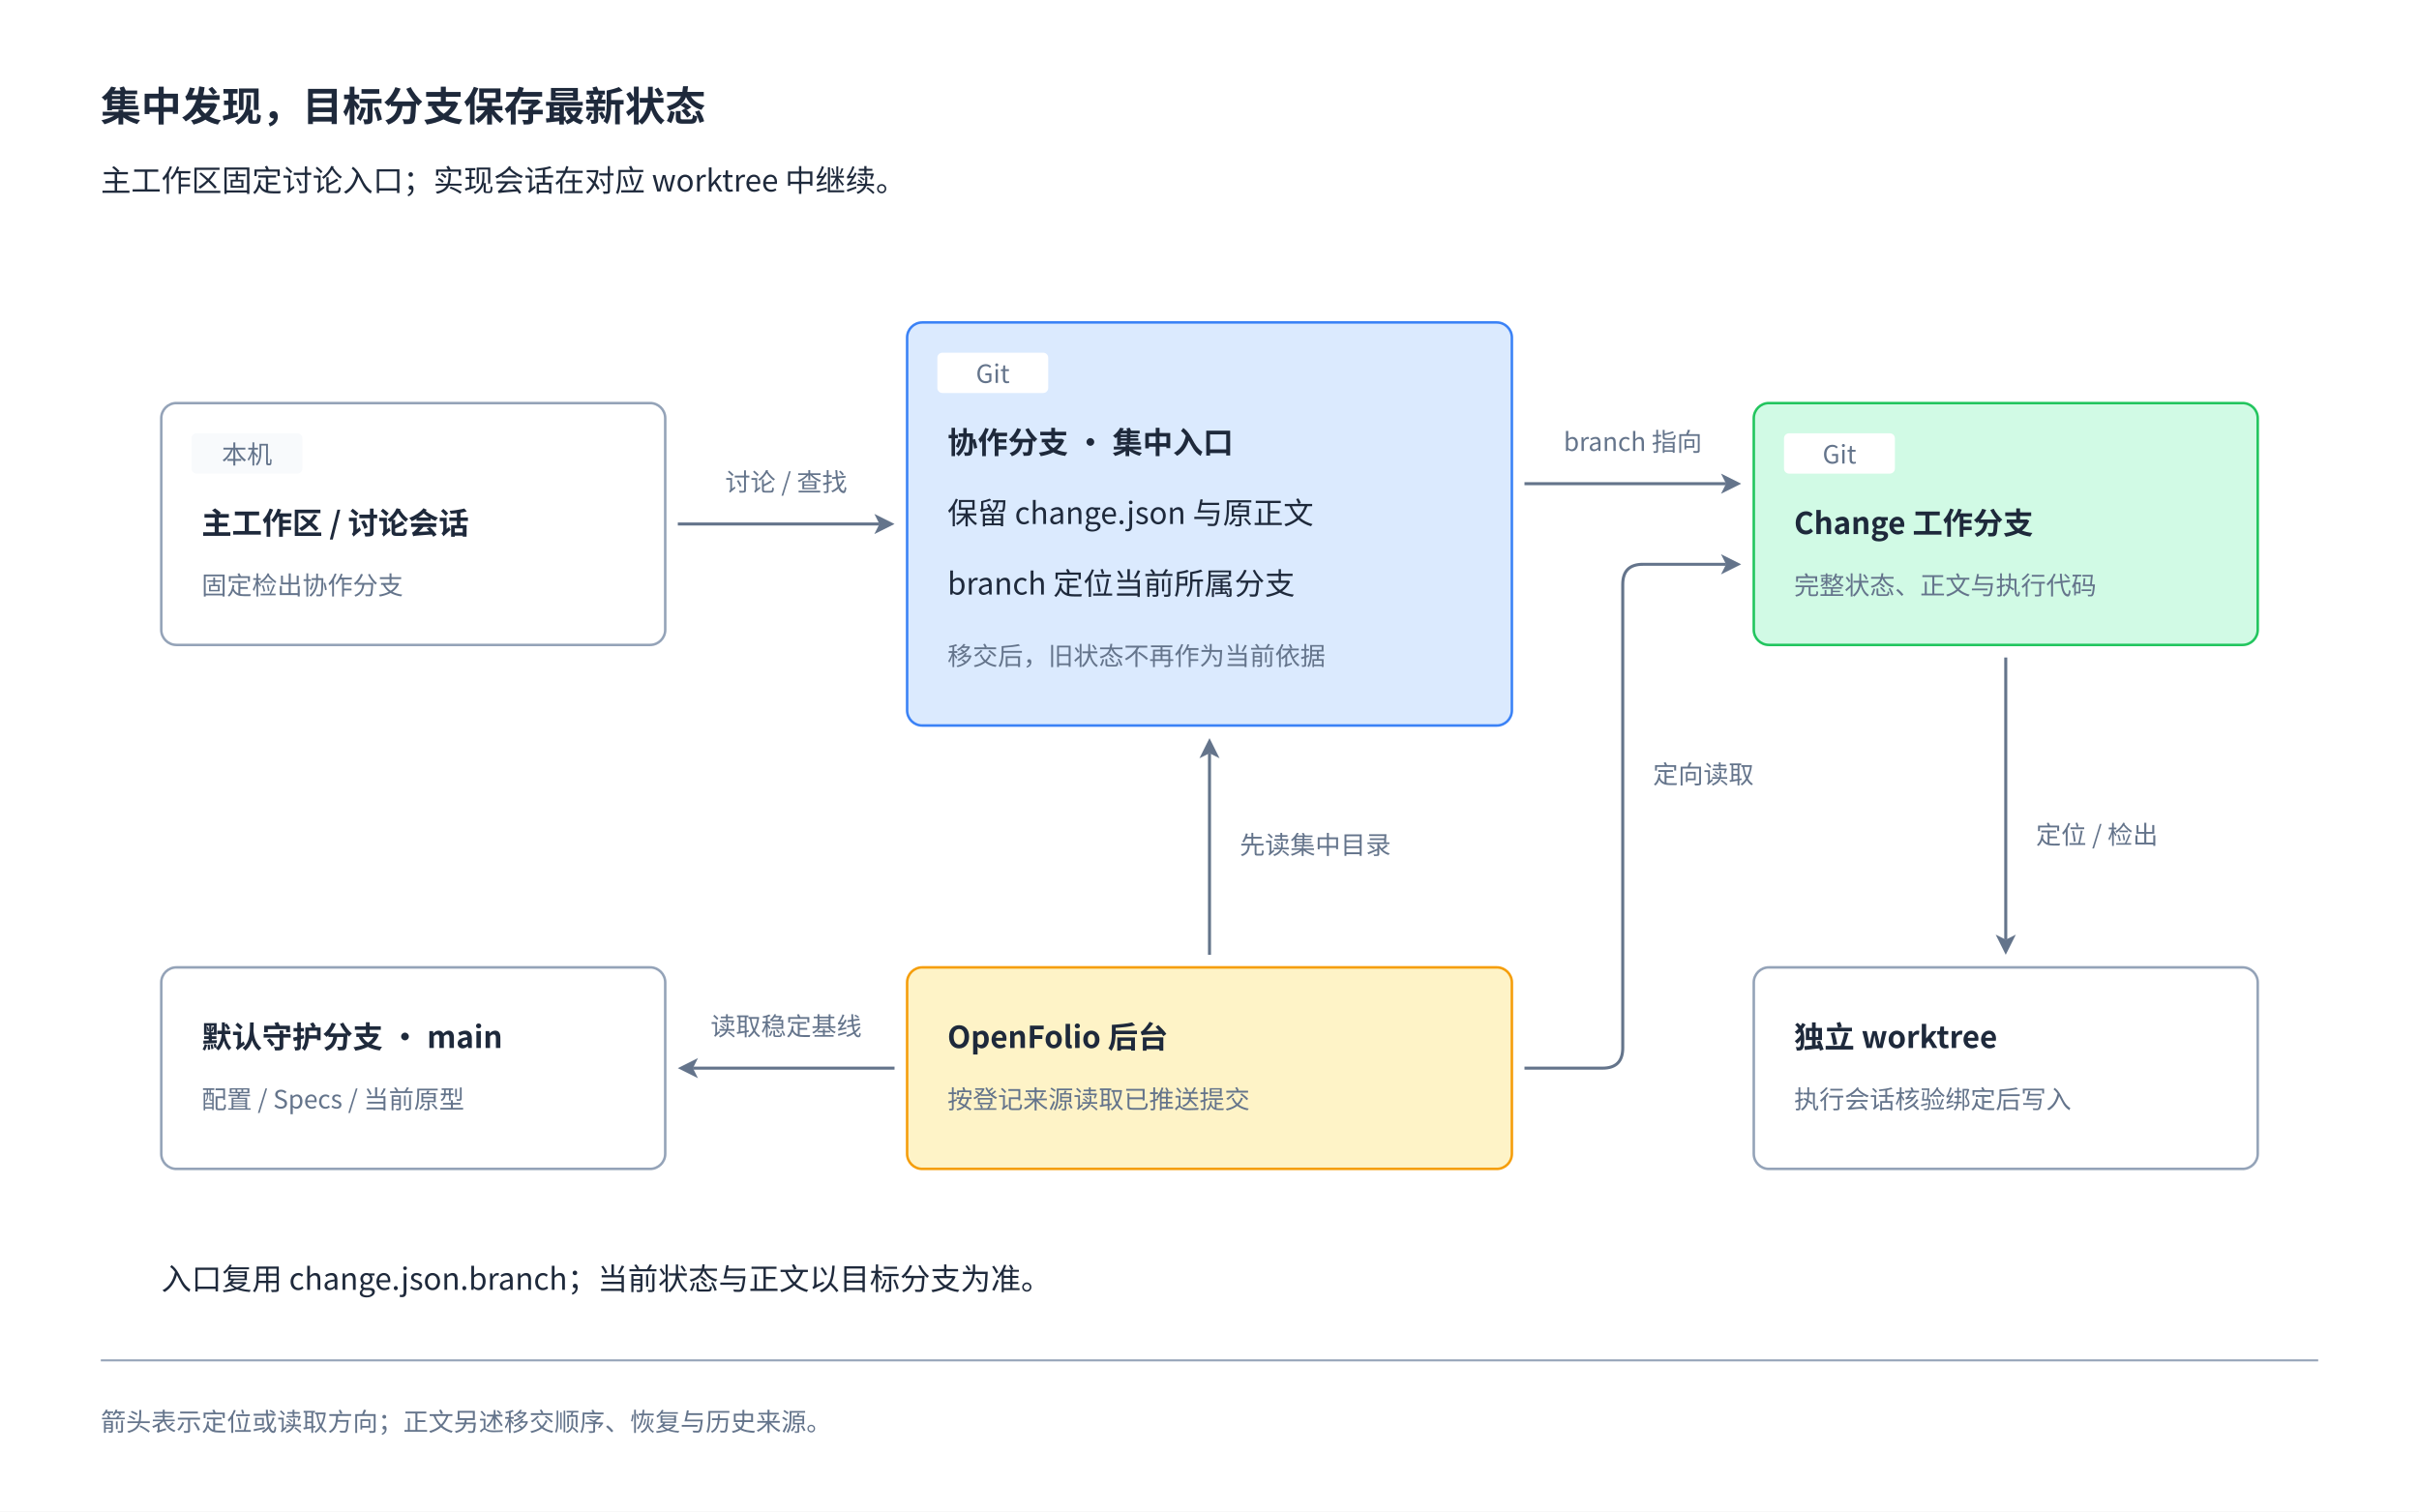
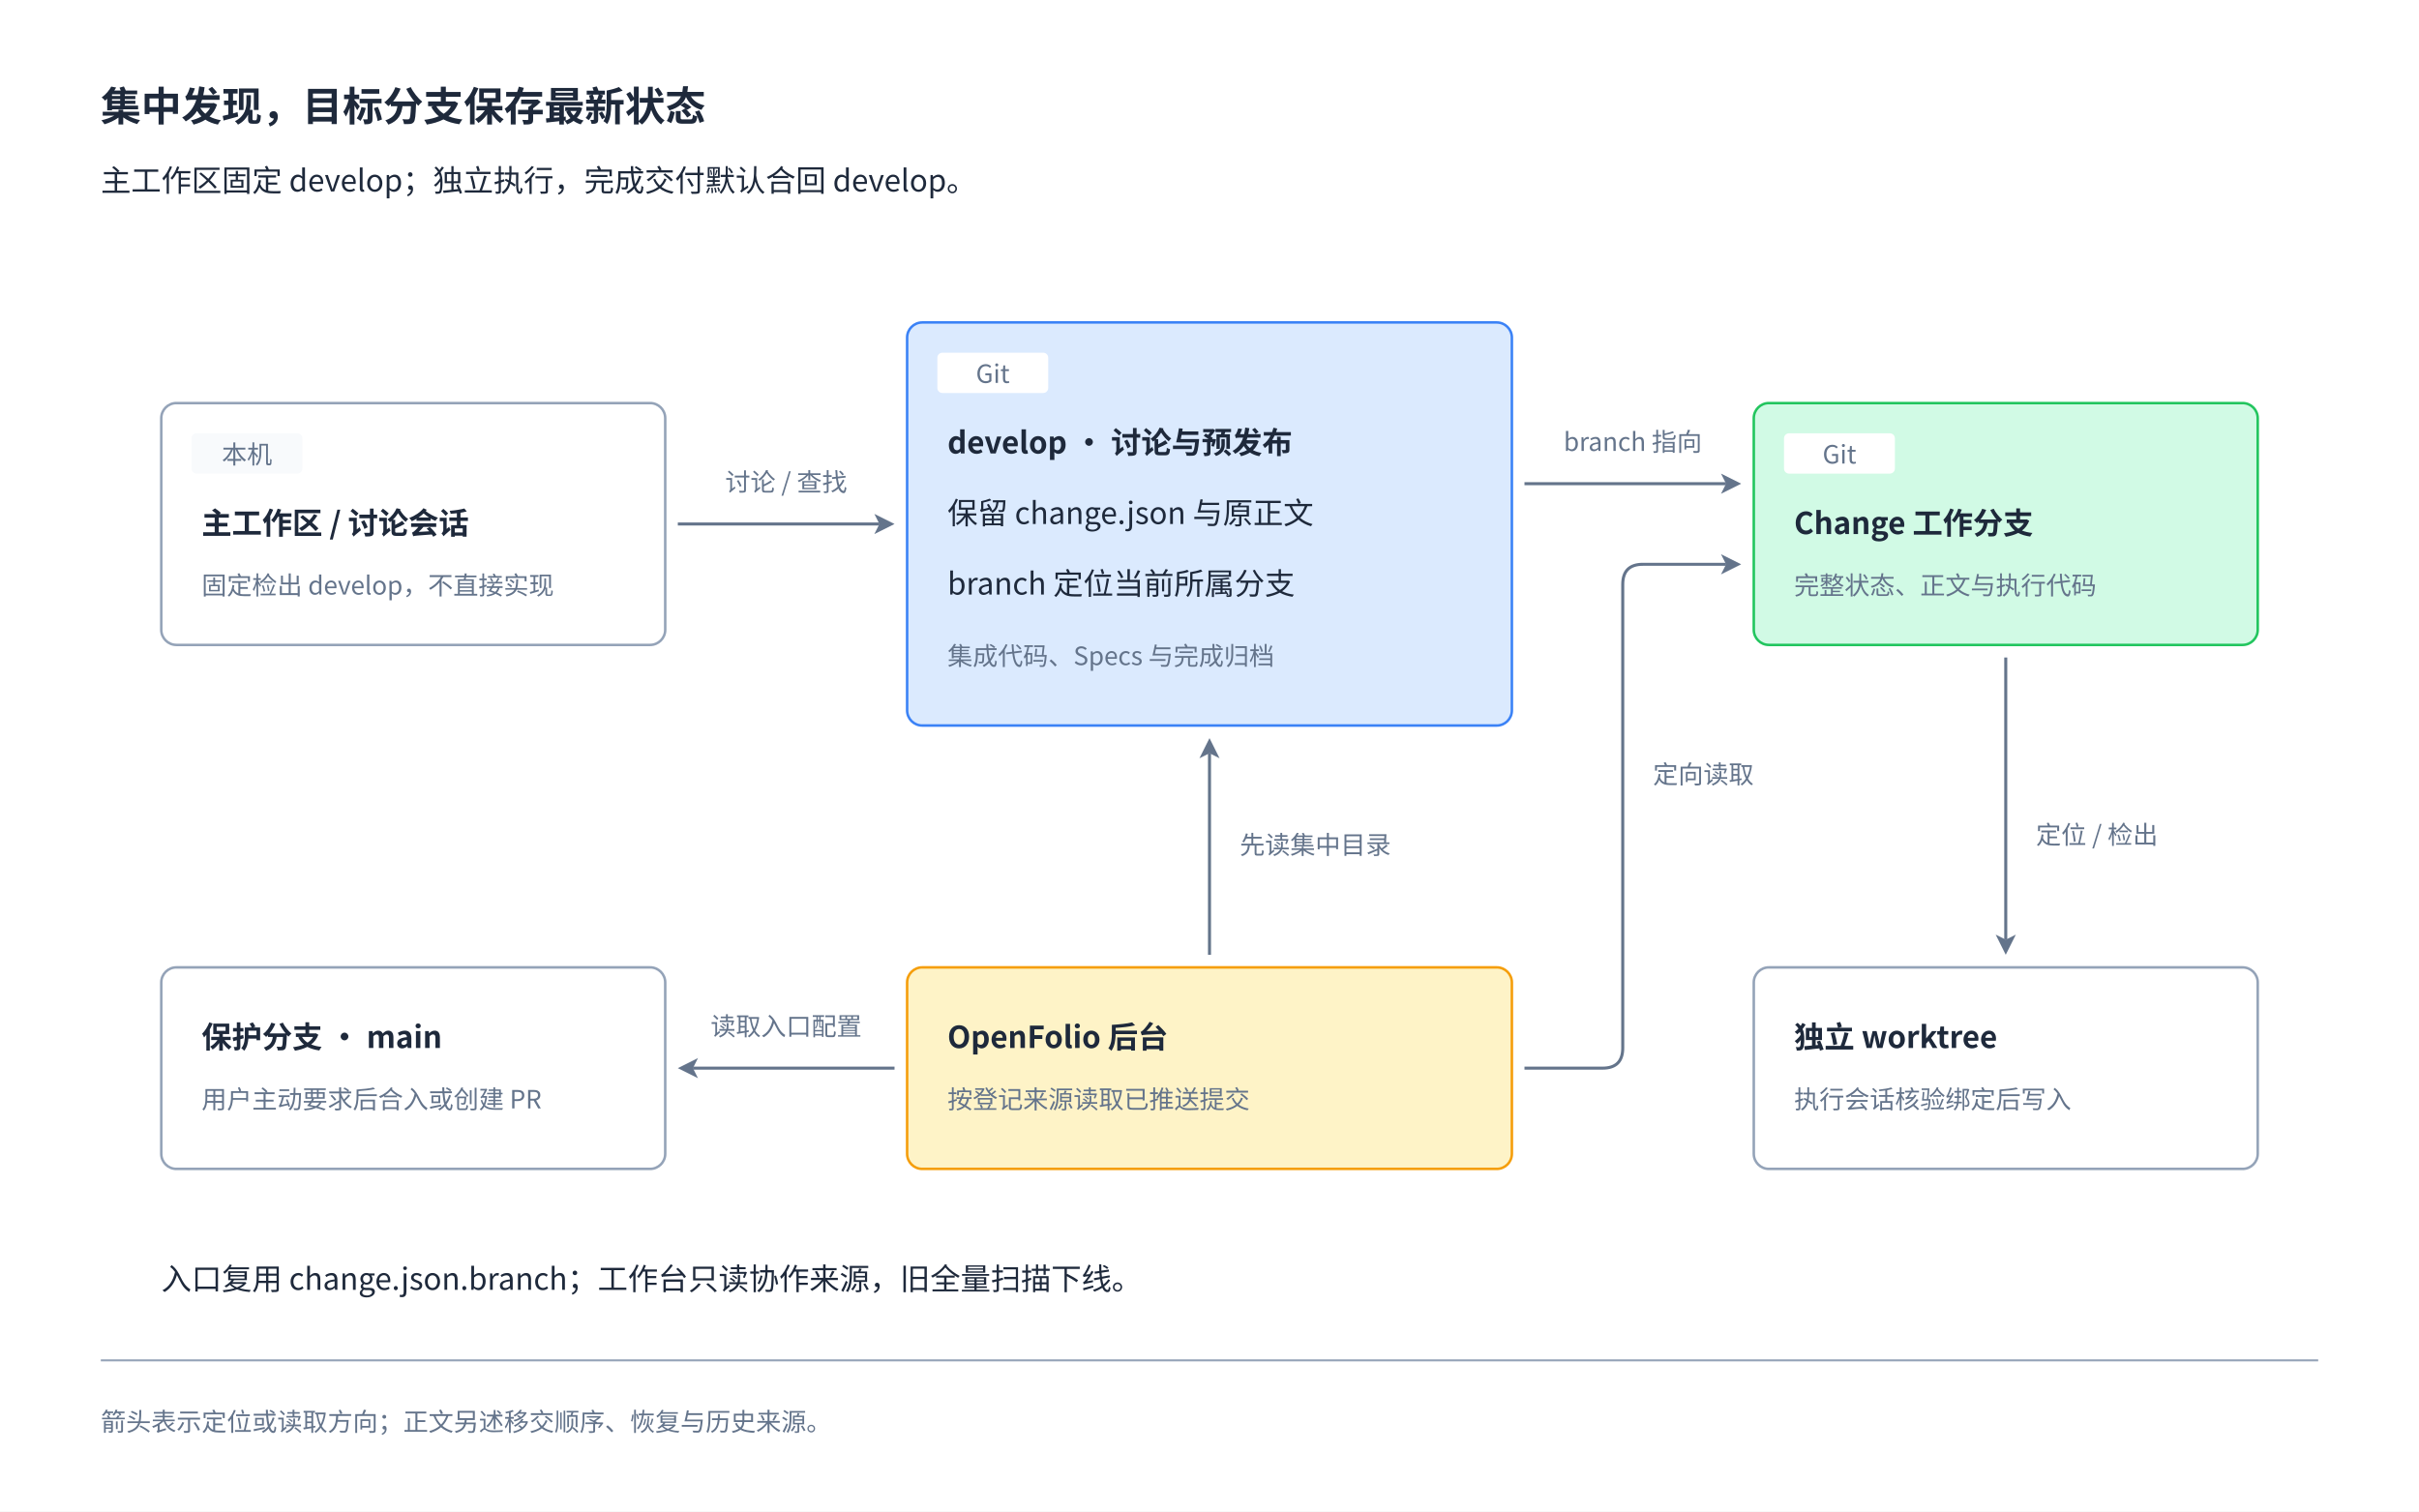
<svg xmlns="http://www.w3.org/2000/svg" width="960" height="600" viewBox="0 0 960 600" role="img" aria-labelledby="change-sources-title change-sources-desc">
  <defs>
    <style>
      text { font-family: 'PingFang SC', 'Microsoft YaHei', 'Noto Sans CJK SC', system-ui, sans-serif; }
      .title { font-size: 16px; font-weight: 600; fill: #1e293b; }
      .label { font-size: 12px; font-weight: 600; fill: #1e293b; }
      .secondary { font-size: 10px; fill: #64748b; }
      .body { font-size: 12px; fill: #1e293b; }
    </style>
    <marker id="change-sources-arrow" markerWidth="8" markerHeight="8" refX="2" refY="4" orient="auto" markerUnits="userSpaceOnUse">
      <path d="M0,0 L8,4 L0,8 L2,4 z" fill="#64748b" />
    </marker>
  </defs>
  <rect width="960" height="600" fill="#ffffff" />
  <text x="40" y="48" class="title">集中发现，目标分支保存最新状态</text>
-   <text x="40" y="76" class="body">主工作区固定讨论入口；实现会话在对应 worktree 中继续。</text>
+   <text x="40" y="76" class="body">主工作区固定 develop；独立执行，完成交付默认合回 develop。</text>
  <g fill="none" stroke="#64748b" stroke-width="1.2" marker-end="url(#change-sources-arrow)">
    <path d="M269 208 H349" />
    <path d="M605 192 H685" />
    <path d="M480 379 V299" />
    <path d="M355 424 H275" />
    <path d="M605 424 H636 Q644 424 644 416 V232 Q644 224 652 224 H685" />
    <path d="M796 261 V373" />
  </g>
  <rect x="280" y="184" width="64" height="14" rx="2" fill="#ffffff" />
  <text x="312" y="195" class="secondary" text-anchor="middle">讨论 / 查找</text>
  <rect x="608" y="168" width="80" height="14" rx="2" fill="#ffffff" />
  <text x="648" y="179" class="secondary" text-anchor="middle">branch 指向</text>
  <rect x="488" y="328" width="72" height="14" rx="2" fill="#ffffff" />
  <text x="492" y="339" class="secondary">先读集中目录</text>
  <rect x="272" y="400" width="80" height="14" rx="2" fill="#ffffff" />
-   <text x="312" y="411" class="secondary" text-anchor="middle">读取稳定基线</text>
+   <text x="312" y="411" class="secondary" text-anchor="middle">读取入口配置</text>
  <rect x="652" y="300" width="60" height="14" rx="2" fill="#ffffff" />
  <text x="656" y="311" class="secondary">定向读取</text>
  <rect x="804" y="324" width="80" height="14" rx="2" fill="#ffffff" />
  <text x="808" y="335" class="secondary">定位 / 检出</text>
  <rect x="64" y="160" width="200" height="96" rx="6" fill="#ffffff" />
  <rect x="64" y="160" width="200" height="96" rx="6" fill="#ffffff" stroke="#94a3b8" />
  <rect x="76" y="172" width="44" height="16" rx="2" fill="#f8fafc" />
  <text x="98" y="184" class="secondary" text-anchor="middle">本机</text>
  <text x="80" y="212" class="label">主工作区 / 讨论会话</text>
-   <text x="80" y="236" class="secondary">固定检出协作分支</text>
+   <text x="80" y="236" class="secondary">固定检出 develop，不直接实现</text>
  <rect x="360" y="128" width="240" height="160" rx="6" fill="#ffffff" />
  <rect x="360" y="128" width="240" height="160" rx="6" fill="#dbeafe" stroke="#3b82f6" />
  <rect x="372" y="140" width="44" height="16" rx="2" fill="#ffffff" />
  <text x="394" y="152" class="secondary" text-anchor="middle">Git</text>
-   <text x="376" y="180" class="label">协作分支 · 集中入口</text>
+   <text x="376" y="180" class="label">develop · 讨论与预发布</text>
  <text x="376" y="208" class="body">保留 change.json 与原正文</text>
  <text x="376" y="236" class="body">branch 定位当前所属分支</text>
-   <text x="376" y="264" class="secondary">移交后，旧状态不再作为当前依据</text>
+   <text x="376" y="264" class="secondary">集成代码、Specs 与完成归档</text>
  <rect x="696" y="160" width="200" height="96" rx="6" fill="#ffffff" />
  <rect x="696" y="160" width="200" height="96" rx="6" fill="#d1fae5" stroke="#22c55e" />
  <rect x="708" y="172" width="44" height="16" rx="2" fill="#ffffff" />
  <text x="730" y="184" class="secondary" text-anchor="middle">Git</text>
  <text x="712" y="212" class="label">Change 工作分支</text>
  <text x="712" y="236" class="secondary">完整状态、正文与执行代码</text>
  <rect x="64" y="384" width="200" height="80" rx="6" fill="#ffffff" />
  <rect x="64" y="384" width="200" height="80" rx="6" fill="#ffffff" stroke="#94a3b8" />
-   <text x="80" y="416" class="label">默认守护分支 · main</text>
-   <text x="80" y="440" class="secondary">配置 / Specs / 当前原型</text>
+   <text x="80" y="416" class="label">保护分支 · main</text>
+   <text x="80" y="440" class="secondary">用户主动要求后合入或创建 PR</text>
  <rect x="360" y="384" width="240" height="80" rx="6" fill="#ffffff" />
  <rect x="360" y="384" width="240" height="80" rx="6" fill="#fef3c7" stroke="#f59e0b" />
  <text x="376" y="416" class="label">OpenFolio 后台</text>
  <text x="376" y="440" class="secondary">按登记来源读取已推送提交</text>
  <rect x="696" y="384" width="200" height="80" rx="6" fill="#ffffff" />
  <rect x="696" y="384" width="200" height="80" rx="6" fill="#ffffff" stroke="#94a3b8" />
  <text x="712" y="416" class="label">独立 worktree</text>
  <text x="712" y="440" class="secondary">执行会话核验绑定后写入</text>
-   <text x="64" y="512" class="body">入口复用 change.json.branch；当前状态与正文以目标分支为准。</text>
+   <text x="64" y="512" class="body">入口复用 change.json.branch；工作台只读协作来源，旧全量扫描下线。</text>
  <line x1="40" y1="540" x2="920" y2="540" stroke="#94a3b8" stroke-width="0.8" />
  <text x="40" y="568" class="secondary">箭头表示定位或读取方向；正文另述移交顺序、恢复与历史来源。</text>
</svg>
